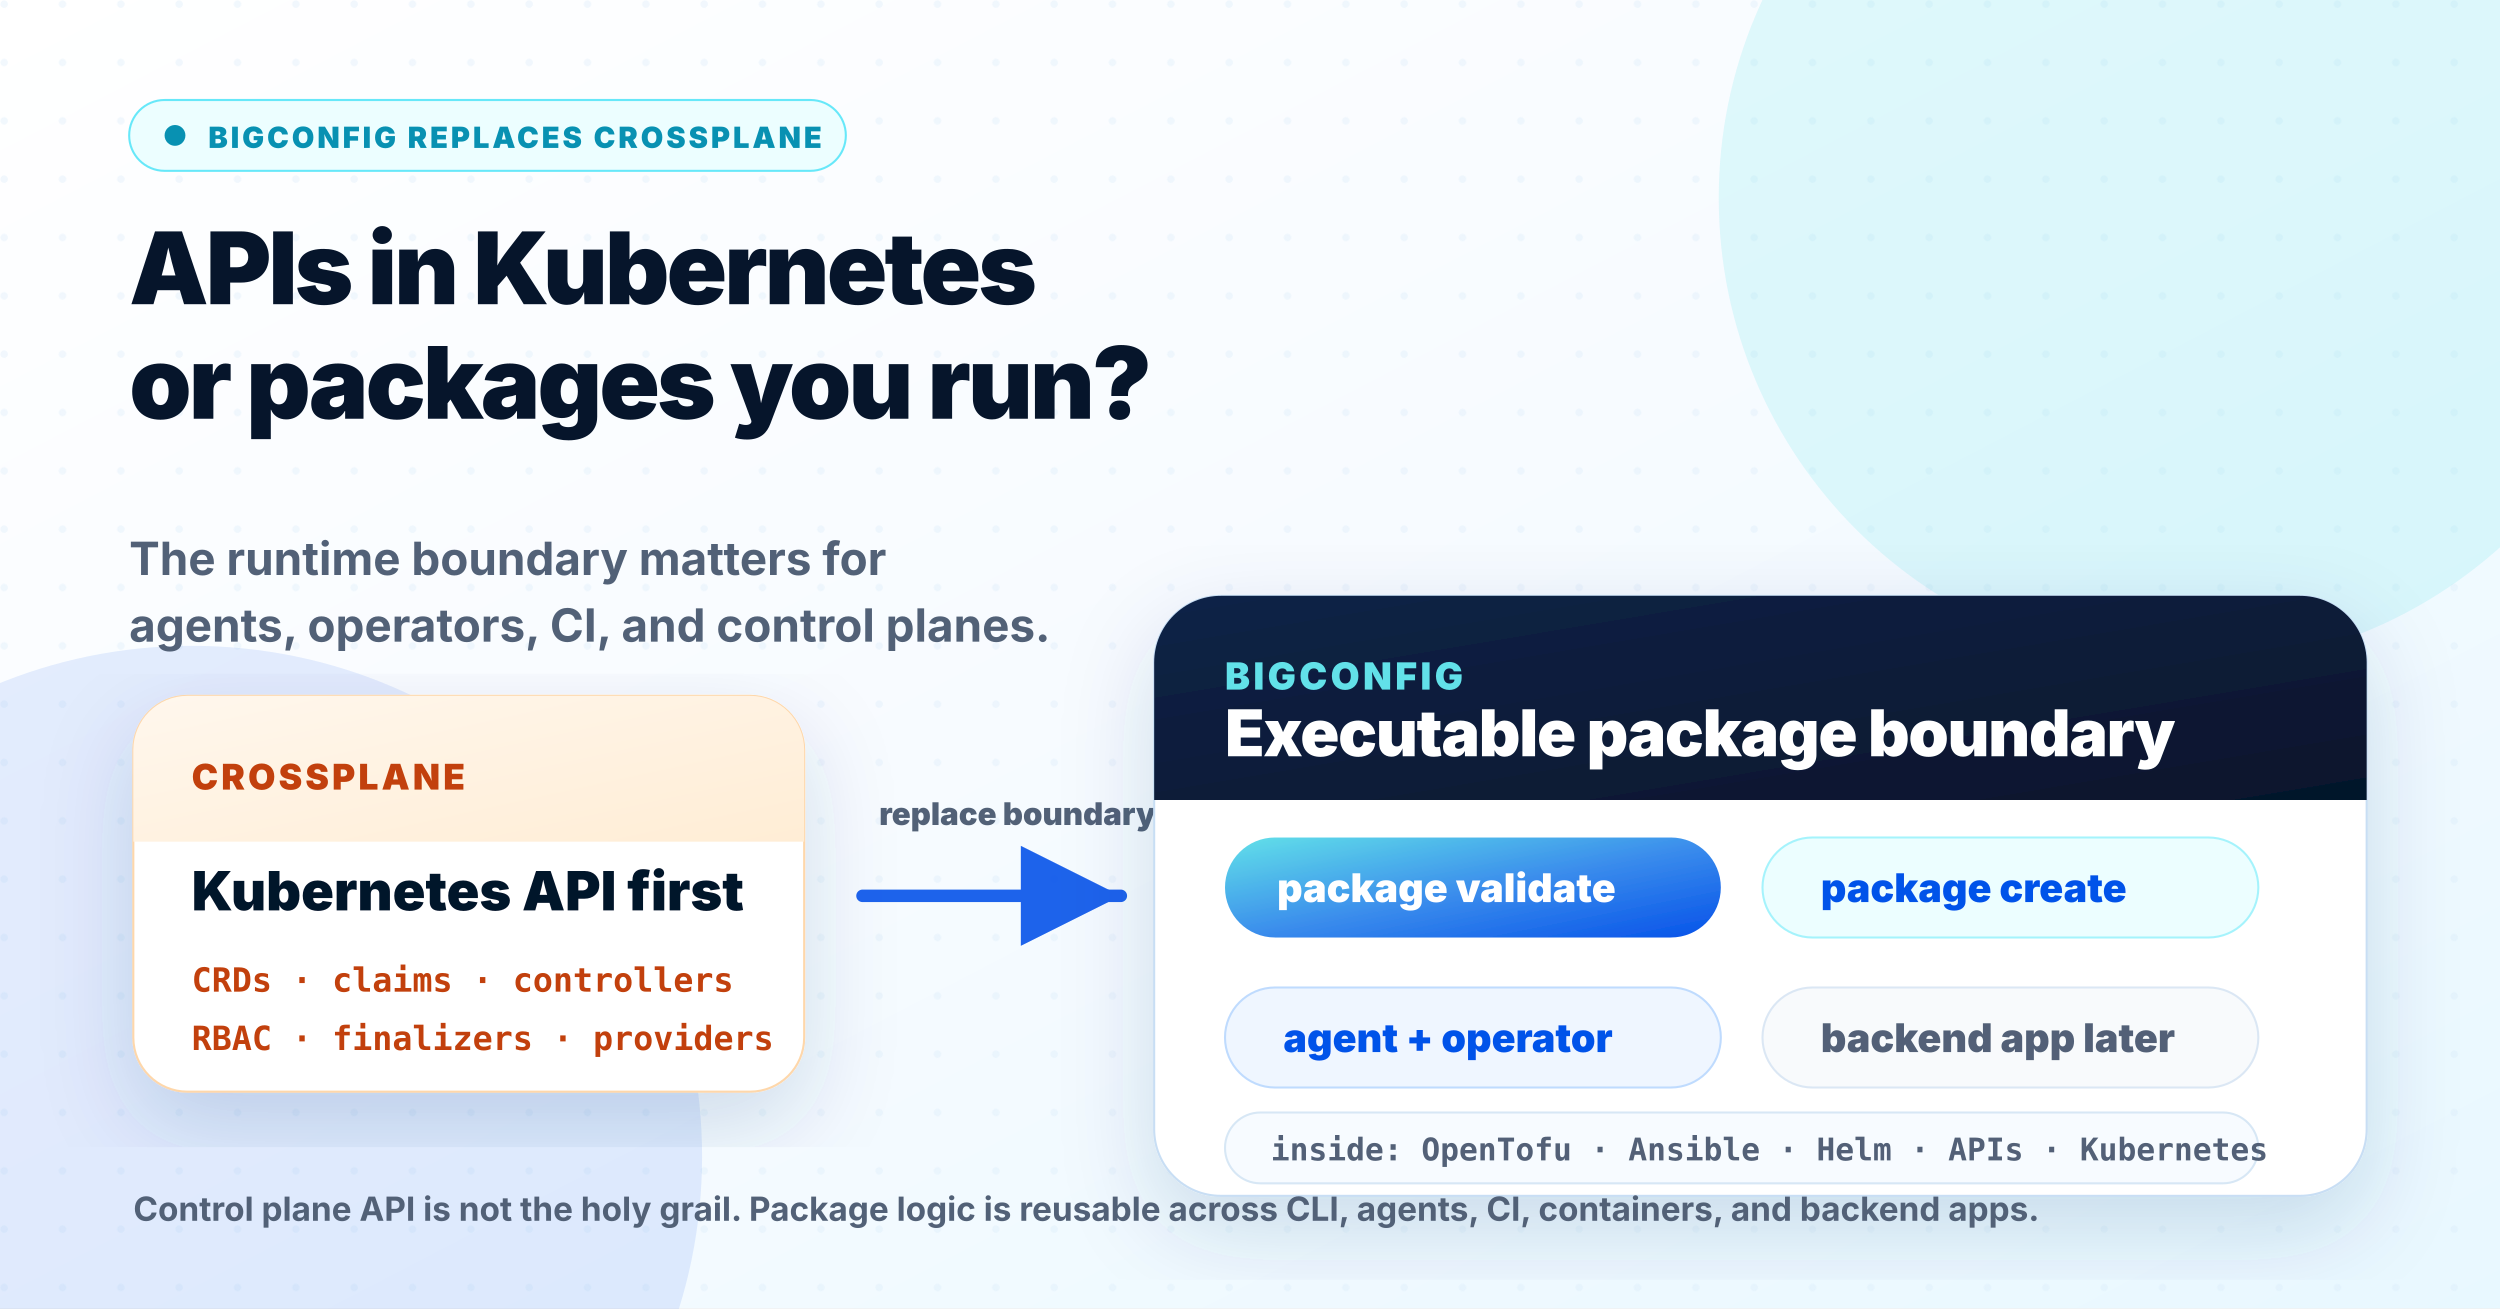
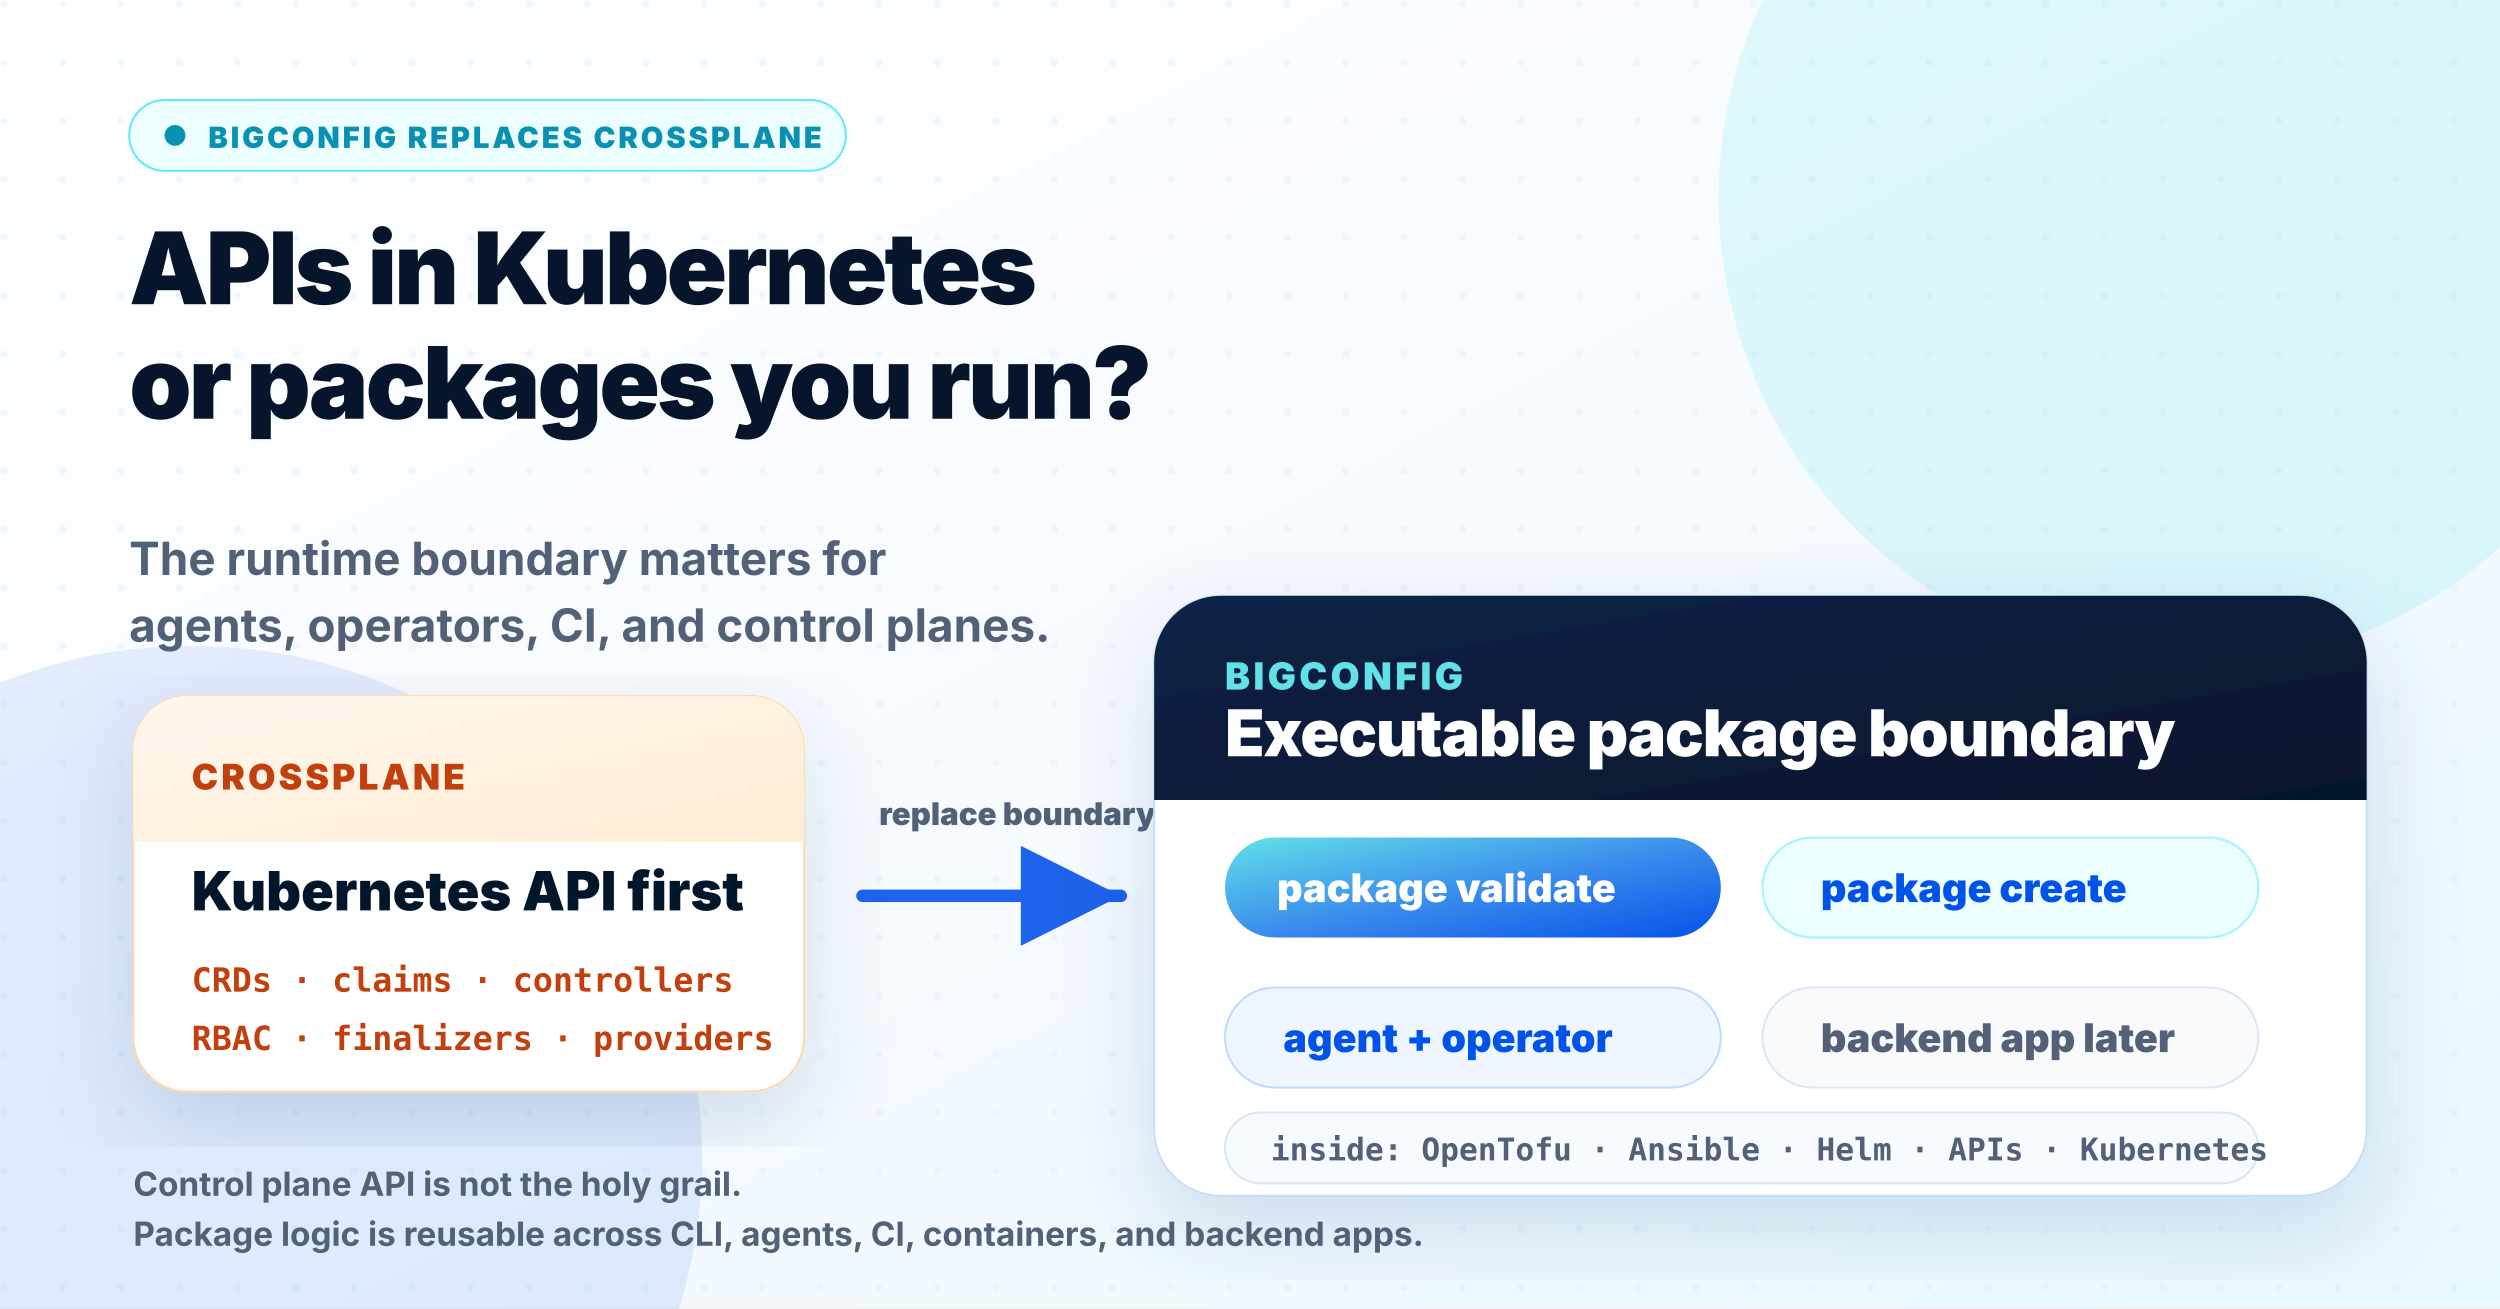
<svg xmlns="http://www.w3.org/2000/svg" width="1200" height="628" viewBox="0 0 1200 628" role="img" aria-labelledby="title desc">
  <defs>
    <linearGradient id="bg" x1="0" x2="1" y1="0" y2="1">
      <stop offset="0" stop-color="#ffffff" />
      <stop offset="0.48" stop-color="#f7fbff" />
      <stop offset="1" stop-color="#e8f8ff" />
    </linearGradient>
    <linearGradient id="blue" x1="0" x2="1" y1="0" y2="1">
      <stop offset="0" stop-color="#62e1e9" />
      <stop offset="0.52" stop-color="#3a8cec" />
      <stop offset="1" stop-color="#0652e9" />
    </linearGradient>
    <linearGradient id="dark" x1="0" x2="1" y1="0" y2="1">
      <stop offset="0" stop-color="#0f2347" />
      <stop offset="1" stop-color="#06152b" />
    </linearGradient>
    <linearGradient id="warn" x1="0" x2="1" y1="0" y2="1">
      <stop offset="0" stop-color="#fff7ed" />
      <stop offset="1" stop-color="#ffedd5" />
    </linearGradient>
    <pattern id="dots" width="28" height="28" patternUnits="userSpaceOnUse">
      <circle cx="2" cy="2" r="1.8" fill="#d6e9f8" opacity="0.58" />
    </pattern>
    <filter id="shadow" x="-14%" y="-14%" width="128%" height="128%">
      <feDropShadow dx="0" dy="16" stdDeviation="22" flood-color="#063a78" flood-opacity="0.16" />
    </filter>
    <marker id="arrow" markerWidth="12" markerHeight="12" refX="10" refY="6" orient="auto" markerUnits="strokeWidth">
      <path d="M2,2 L10,6 L2,10 Z" fill="#0652e9" />
    </marker>
    <style>
      .sans { font-family: Inter, ui-sans-serif, system-ui, -apple-system, "Segoe UI", sans-serif; }
      .mono { font-family: "SFMono-Regular", Consolas, Menlo, monospace; }
      .navy { fill: #06152b; }
      .muted { fill: #526177; }
      .blueText { fill: #0652e9; }
      .orangeText { fill: #c2410c; }
      .white { fill: #ffffff; }
    </style>
  </defs>
  <rect width="1200" height="628" fill="url(#bg)" />
  <rect width="1200" height="628" fill="url(#dots)" opacity="0.55" />
  <circle cx="1050" cy="95" r="225" fill="#62e1e9" opacity="0.18" />
  <circle cx="92" cy="555" r="245" fill="#0652e9" opacity="0.10" />
  <g class="sans" transform="translate(62 48)">
    <rect x="0" y="0" width="344" height="34" rx="17" fill="#ecfeff" stroke="#67e8f9" />
    <circle cx="22" cy="17" r="5" fill="#0891b2" />
    <text x="38" y="23" font-size="14" font-weight="850" fill="#0891b2" letter-spacing="1.4">BIGCONFIG REPLACES CROSSPLANE</text>
    <text x="0" y="98" class="navy" font-size="48" font-weight="950" letter-spacing="-1.4">
      <tspan x="0" dy="0">APIs in Kubernetes</tspan>
      <tspan x="0" dy="55">or packages you run?</tspan>
    </text>
    <text x="0" y="228" class="muted" font-size="22" font-weight="750">
      <tspan x="0" dy="0">The runtime boundary matters for</tspan>
      <tspan x="0" dy="32">agents, operators, CI, and control planes.</tspan>
    </text>
  </g>
  <g filter="url(#shadow)" transform="translate(64 334)">
    <rect x="0" y="0" width="322" height="190" rx="26" fill="#ffffff" stroke="#fed7aa" />
    <path d="M0 26 a26 26 0 0 1 26 -26 H296 a26 26 0 0 1 26 26 V70 H0 Z" fill="url(#warn)" />
    <text x="28" y="45" class="sans orangeText" font-size="17" font-weight="950" letter-spacing="1.5">CROSSPLANE</text>
    <text x="28" y="103" class="sans navy" font-size="26" font-weight="950">Kubernetes API first</text>
    <text x="28" y="142" class="mono orangeText" font-size="16" font-weight="800">CRDs · claims · controllers</text>
    <text x="28" y="170" class="mono orangeText" font-size="16" font-weight="800">RBAC · finalizers · providers</text>
  </g>
  <path d="M414 430 C465 430 492 430 538 430" fill="none" stroke="#0652e9" stroke-width="6" stroke-linecap="round" marker-end="url(#arrow)" opacity="0.9" />
  <text x="422" y="396" class="sans muted" font-size="15" font-weight="850">replace boundary</text>
  <g filter="url(#shadow)" transform="translate(554 286)">
    <rect x="0" y="0" width="582" height="288" rx="32" fill="#ffffff" stroke="#c8def4" />
    <path d="M0 32 a32 32 0 0 1 32 -32 H550 a32 32 0 0 1 32 32 V98 H0 Z" fill="url(#dark)" />
    <text x="34" y="45" class="sans" fill="#62e1e9" font-size="18" font-weight="950" letter-spacing="1.6">BIGCONFIG</text>
    <text x="34" y="77" class="sans white" font-size="31" font-weight="950" letter-spacing="-0.6">Executable package boundary</text>
    <g class="sans" transform="translate(34 116)">
      <rect x="0" y="0" width="238" height="48" rx="24" fill="url(#blue)" />
      <text x="25" y="31" class="white" font-size="19" font-weight="950">package validate</text>
      <rect x="258" y="0" width="238" height="48" rx="24" fill="#ecfeff" stroke="#a5f3fc" />
      <text x="286" y="31" class="blueText" font-size="19" font-weight="950">package create</text>
      <rect x="0" y="72" width="238" height="48" rx="24" fill="#eff6ff" stroke="#bfdbfe" />
      <text x="28" y="103" class="blueText" font-size="19" font-weight="950">agent + operator</text>
      <rect x="258" y="72" width="238" height="48" rx="24" fill="#f8fafc" stroke="#dbe7f4" />
      <text x="286" y="103" class="muted" font-size="19" font-weight="950">backend app later</text>
    </g>
    <g transform="translate(34 248)">
      <rect x="0" y="0" width="496" height="34" rx="17" fill="#f7fbff" stroke="#d7e7f5" />
      <text x="22" y="23" class="mono muted" font-size="15" font-weight="800">inside: OpenTofu · Ansible · Helm · APIs · Kubernetes</text>
    </g>
  </g>
-   <text x="64" y="586" class="sans muted" font-size="16" font-weight="750">Control plane API is not the holy grail. Package logic is reusable across CLI, agents, CI, containers, and backend apps.</text>
+   <text x="64" y="574" class="sans muted" font-size="16" font-weight="750">
+     <tspan x="64" dy="0">Control plane API is not the holy grail.</tspan>
+     <tspan x="64" dy="24">Package logic is reusable across CLI, agents, CI, containers, and backend apps.</tspan>
+   </text>
</svg>
